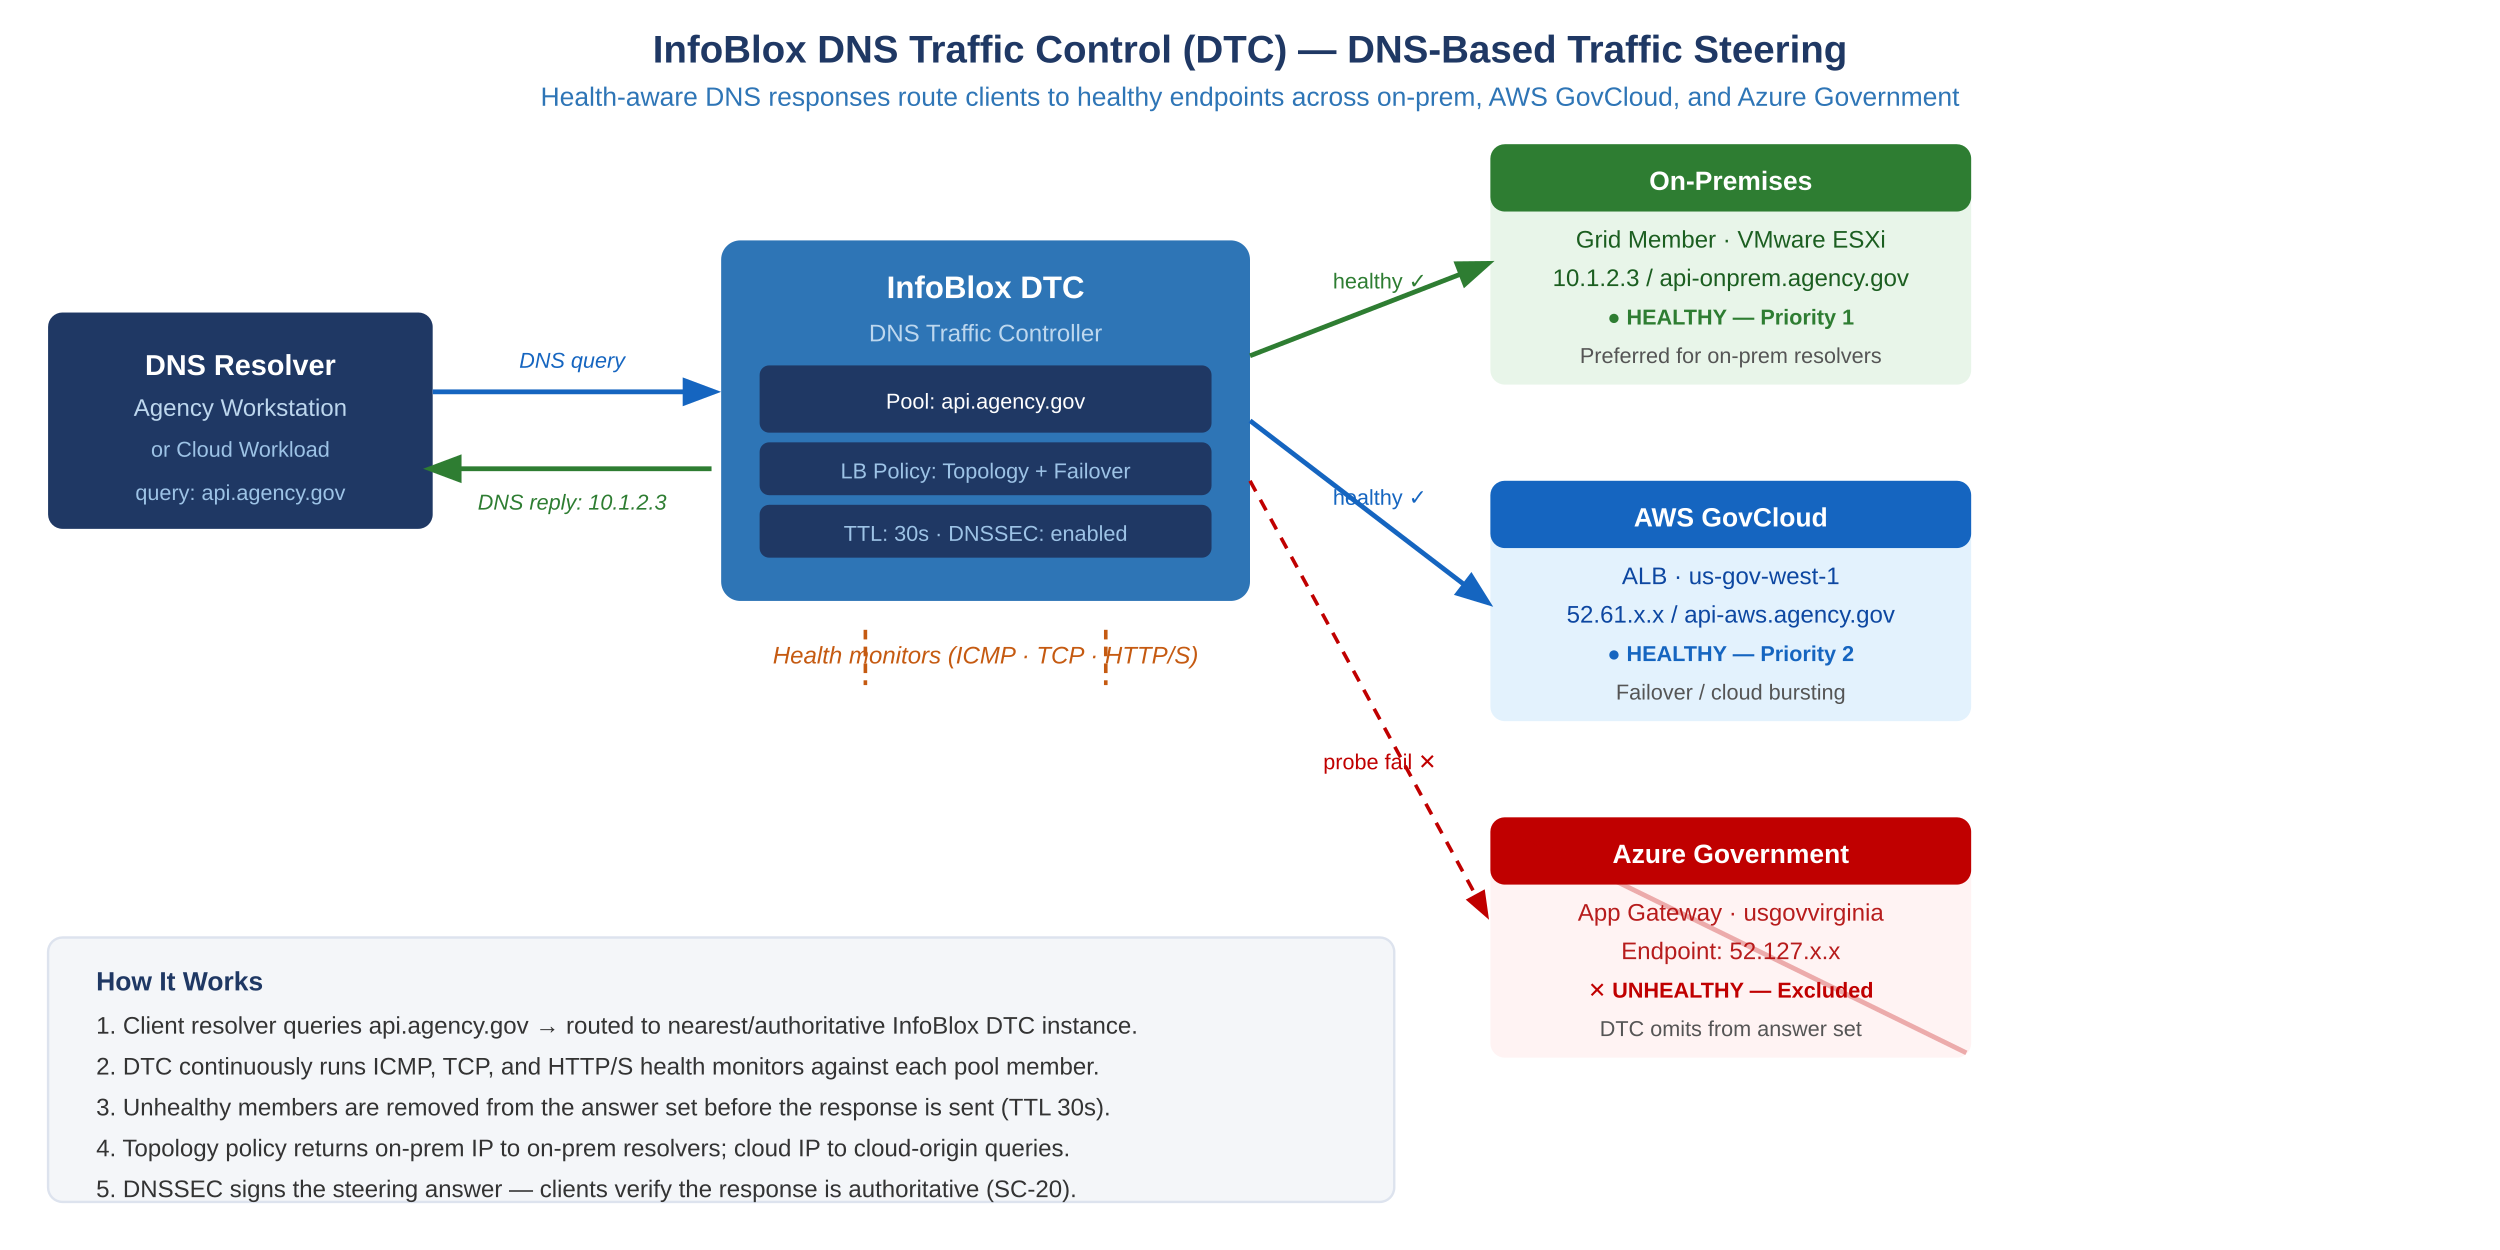
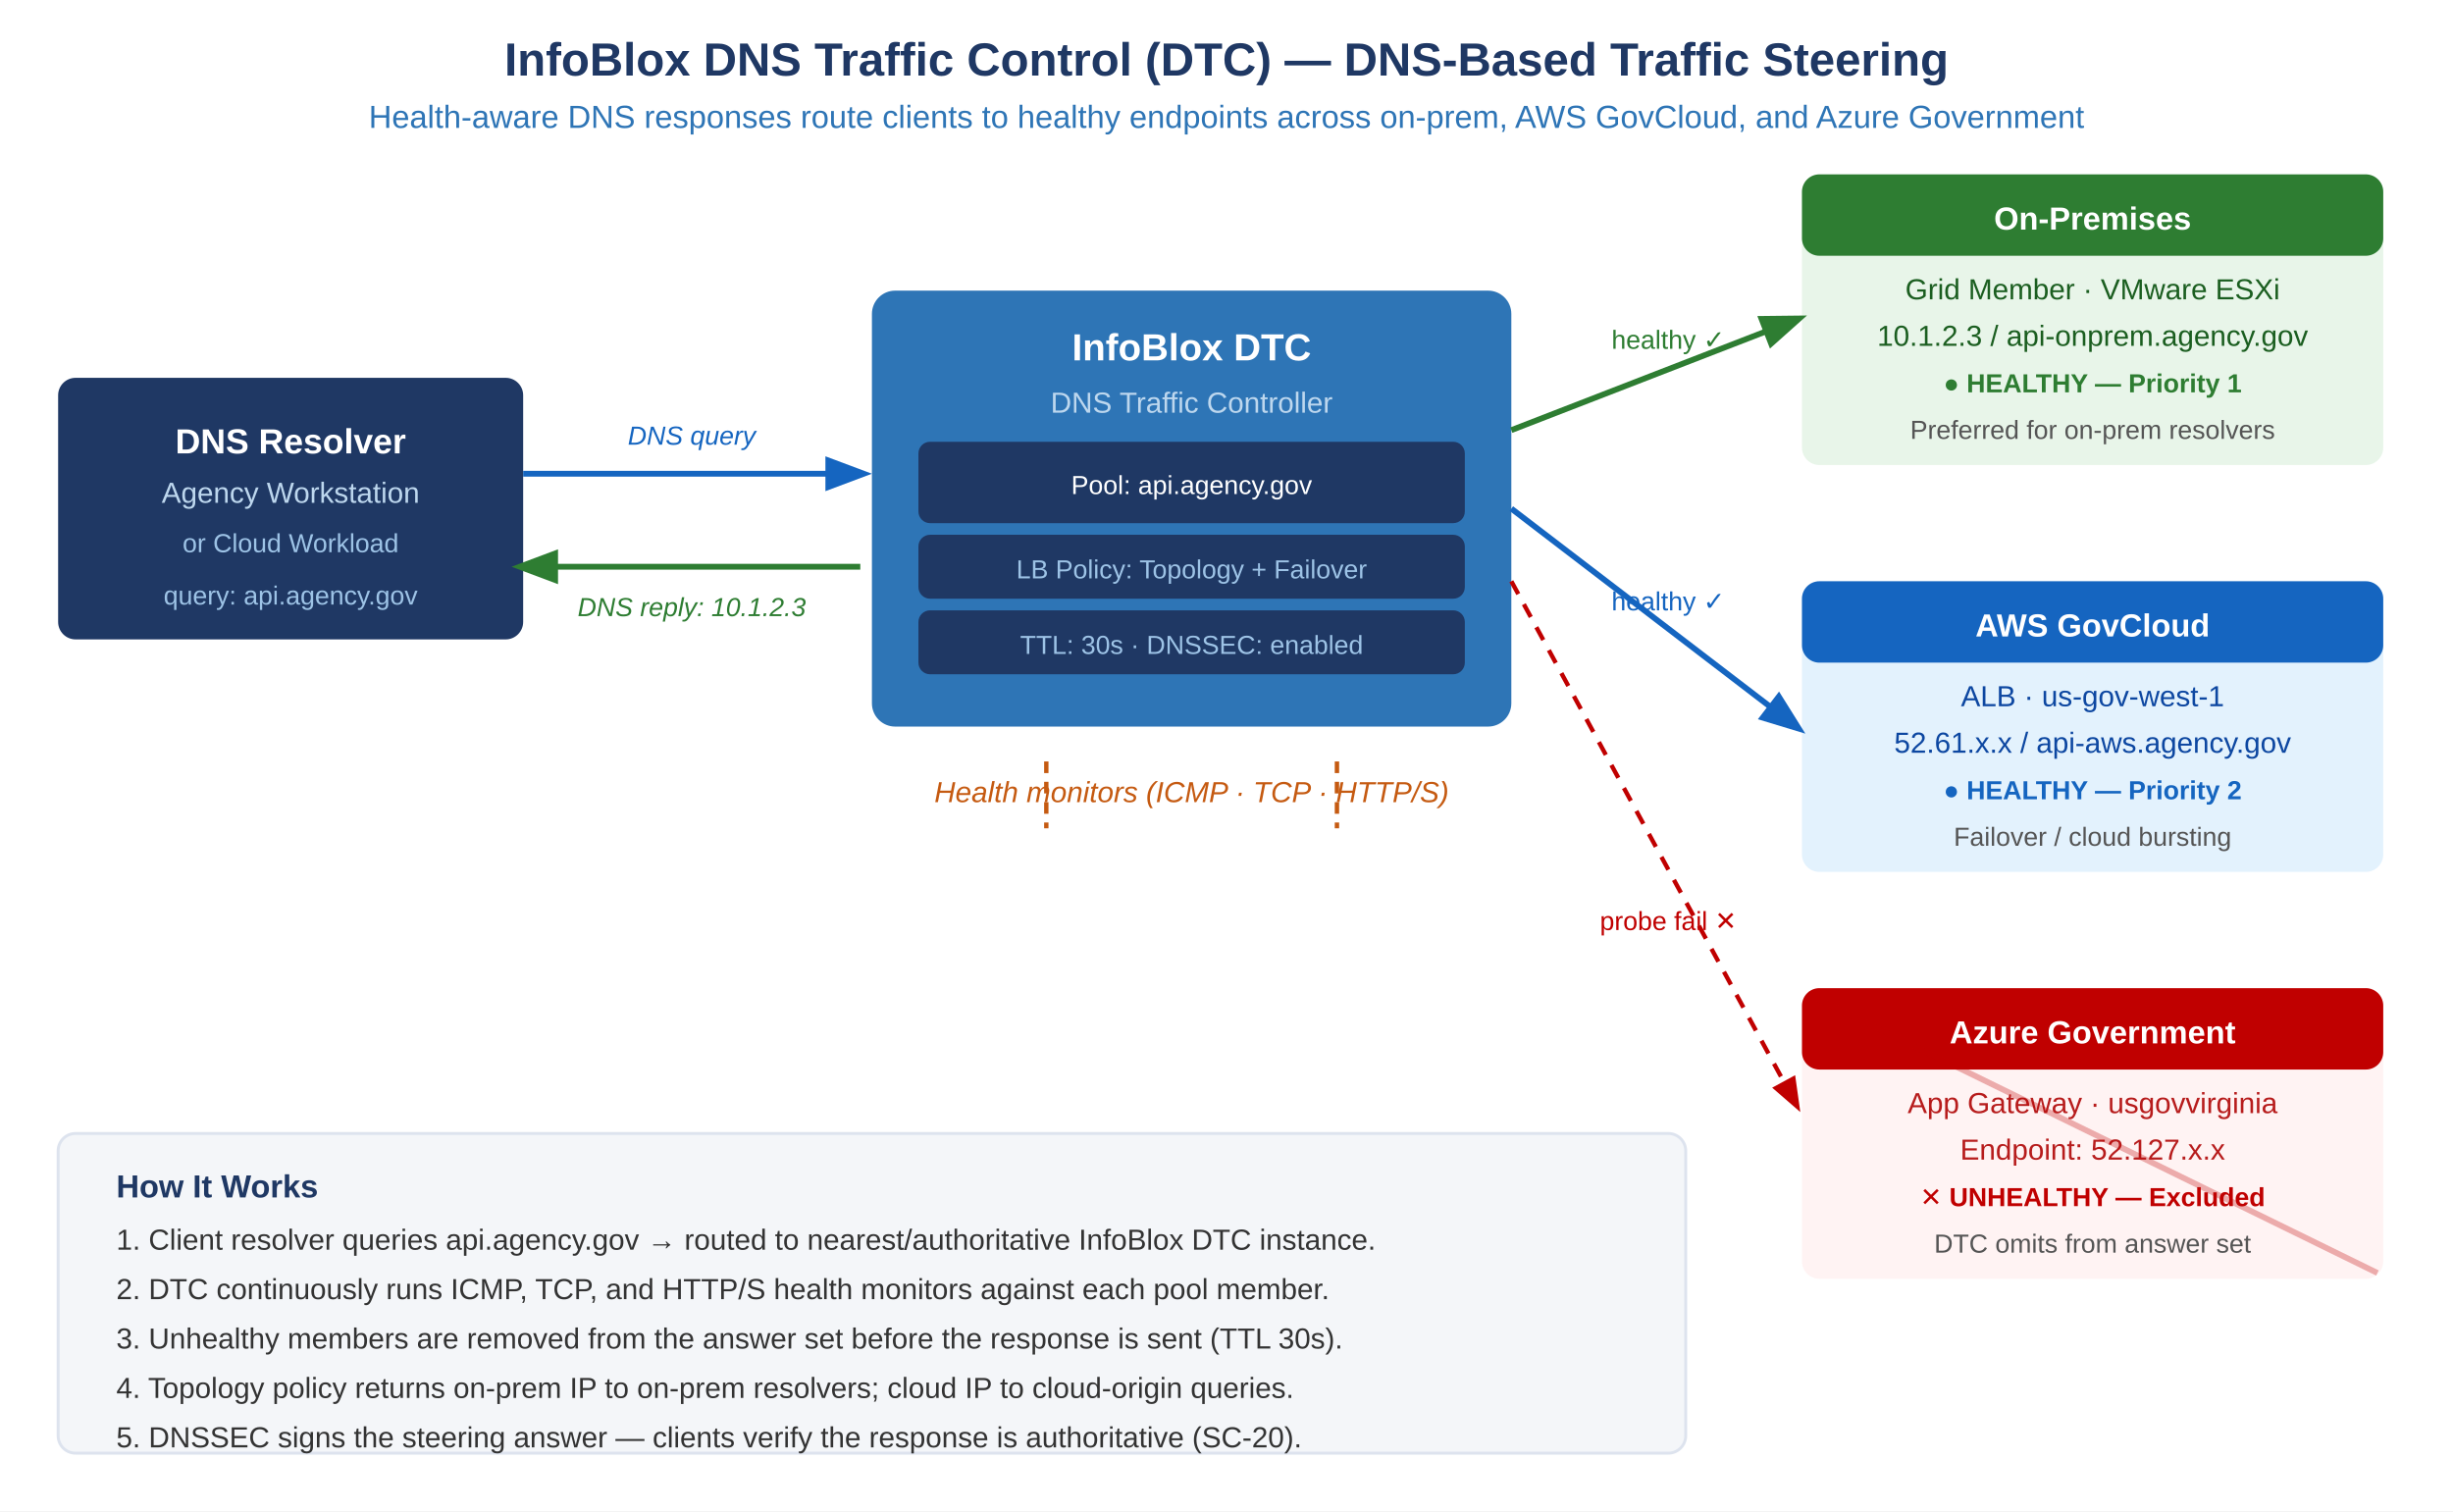
- <svg xmlns="http://www.w3.org/2000/svg" viewBox="0 0 1040 520" style="font-family:Arial,sans-serif;background:#FFFFFF;">
-   <rect width="1040" height="520" fill="#FFFFFF" />
+ <svg xmlns="http://www.w3.org/2000/svg" viewBox="0 0 844 520" style="font-family:Arial,sans-serif;background:#FFFFFF;">
+   <rect width="844" height="520" fill="#FFFFFF" />
  <defs>
    <marker id="arw" markerWidth="8" markerHeight="8" refX="6" refY="3" orient="auto">
      <path d="M0,0 L0,6 L8,3 z" fill="#555" />
    </marker>
    <marker id="arw-g" markerWidth="8" markerHeight="8" refX="6" refY="3" orient="auto">
      <path d="M0,0 L0,6 L8,3 z" fill="#2E7D32" />
    </marker>
    <marker id="arw-b" markerWidth="8" markerHeight="8" refX="6" refY="3" orient="auto">
      <path d="M0,0 L0,6 L8,3 z" fill="#1565C0" />
    </marker>
    <marker id="arw-r" markerWidth="8" markerHeight="8" refX="6" refY="3" orient="auto">
      <path d="M0,0 L0,6 L8,3 z" fill="#C00000" />
    </marker>
    <marker id="arw-o" markerWidth="8" markerHeight="8" refX="6" refY="3" orient="auto">
      <path d="M0,0 L0,6 L8,3 z" fill="#C55A11" />
    </marker>
  </defs>
-   <text x="520" y="26" text-anchor="middle" font-size="16" font-weight="bold" fill="#1F3864">InfoBlox DNS Traffic Control (DTC) — DNS-Based Traffic Steering</text>
-   <text x="520" y="44" text-anchor="middle" font-size="11" fill="#2E75B6">Health-aware DNS responses route clients to healthy endpoints across on-prem, AWS GovCloud, and Azure Government</text>
+   <text x="422" y="26" text-anchor="middle" font-size="16" font-weight="bold" fill="#1F3864">InfoBlox DNS Traffic Control (DTC) — DNS-Based Traffic Steering</text>
+   <text x="422" y="44" text-anchor="middle" font-size="11" fill="#2E75B6">Health-aware DNS responses route clients to healthy endpoints across on-prem, AWS GovCloud, and Azure Government</text>
  <rect x="20" y="130" width="160" height="90" rx="6" fill="#1F3864" />
  <text x="100" y="156" text-anchor="middle" font-size="12" font-weight="bold" fill="#FFFFFF">DNS Resolver</text>
  <text x="100" y="173" text-anchor="middle" font-size="10" fill="#BDD7EE">Agency Workstation</text>
  <text x="100" y="190" text-anchor="middle" font-size="9" fill="#9DC3E6">or Cloud Workload</text>
  <text x="100" y="208" text-anchor="middle" font-size="9" fill="#9DC3E6">query: api.agency.gov</text>
  <line x1="180" y1="163" x2="296" y2="163" stroke="#1565C0" stroke-width="2" marker-end="url(#arw-b)" />
  <text x="238" y="153" text-anchor="middle" font-size="9" fill="#1565C0" font-style="italic">DNS query</text>
  <line x1="296" y1="195" x2="180" y2="195" stroke="#2E7D32" stroke-width="2" marker-end="url(#arw-g)" />
  <text x="238" y="212" text-anchor="middle" font-size="9" fill="#2E7D32" font-style="italic">DNS reply: 10.1.2.3</text>
  <rect x="300" y="100" width="220" height="150" rx="8" fill="#2E75B6" />
  <text x="410" y="124" text-anchor="middle" font-size="13" font-weight="bold" fill="#FFFFFF">InfoBlox DTC</text>
  <text x="410" y="142" text-anchor="middle" font-size="10" fill="#BDD7EE">DNS Traffic Controller</text>
  <rect x="316" y="152" width="188" height="28" rx="4" fill="#1F3864" />
  <text x="410" y="170" text-anchor="middle" font-size="9" fill="#FFFFFF">Pool: api.agency.gov</text>
  <rect x="316" y="184" width="188" height="22" rx="4" fill="#1F3864" />
  <text x="410" y="199" text-anchor="middle" font-size="9" fill="#9DC3E6">LB Policy: Topology + Failover</text>
  <rect x="316" y="210" width="188" height="22" rx="4" fill="#1F3864" />
  <text x="410" y="225" text-anchor="middle" font-size="9" fill="#9DC3E6">TTL: 30s · DNSSEC: enabled</text>
  <text x="410" y="276" text-anchor="middle" font-size="10" fill="#C55A11" font-style="italic">Health monitors (ICMP · TCP · HTTP/S)</text>
  <line x1="360" y1="262" x2="360" y2="285" stroke="#C55A11" stroke-width="1.5" stroke-dasharray="4,3" />
  <line x1="460" y1="262" x2="460" y2="285" stroke="#C55A11" stroke-width="1.5" stroke-dasharray="4,3" />
  <rect x="620" y="60" width="200" height="100" rx="6" fill="#E8F5E9" />
  <rect x="620" y="60" width="200" height="28" rx="6" fill="#2E7D32" />
  <text x="720" y="79" text-anchor="middle" font-size="11" font-weight="bold" fill="#FFFFFF">On-Premises</text>
  <text x="720" y="103" text-anchor="middle" font-size="10" fill="#1B5E20">Grid Member · VMware ESXi</text>
  <text x="720" y="119" text-anchor="middle" font-size="10" fill="#1B5E20">10.1.2.3 / api-onprem.agency.gov</text>
  <text x="720" y="135" text-anchor="middle" font-size="9" fill="#2E7D32" font-weight="bold">● HEALTHY — Priority 1</text>
  <text x="720" y="151" text-anchor="middle" font-size="9" fill="#555">Preferred for on-prem resolvers</text>
  <rect x="620" y="200" width="200" height="100" rx="6" fill="#E3F2FD" />
  <rect x="620" y="200" width="200" height="28" rx="6" fill="#1565C0" />
  <text x="720" y="219" text-anchor="middle" font-size="11" font-weight="bold" fill="#FFFFFF">AWS GovCloud</text>
  <text x="720" y="243" text-anchor="middle" font-size="10" fill="#0D47A1">ALB · us-gov-west-1</text>
  <text x="720" y="259" text-anchor="middle" font-size="10" fill="#0D47A1">52.61.x.x / api-aws.agency.gov</text>
  <text x="720" y="275" text-anchor="middle" font-size="9" fill="#1565C0" font-weight="bold">● HEALTHY — Priority 2</text>
  <text x="720" y="291" text-anchor="middle" font-size="9" fill="#555">Failover / cloud bursting</text>
  <rect x="620" y="340" width="200" height="100" rx="6" fill="#FFF3F3" />
  <rect x="620" y="340" width="200" height="28" rx="6" fill="#C00000" />
  <text x="720" y="359" text-anchor="middle" font-size="11" font-weight="bold" fill="#FFFFFF">Azure Government</text>
  <text x="720" y="383" text-anchor="middle" font-size="10" fill="#B71C1C">App Gateway · usgovvirginia</text>
  <text x="720" y="399" text-anchor="middle" font-size="10" fill="#B71C1C">Endpoint: 52.127.x.x</text>
  <text x="720" y="415" text-anchor="middle" font-size="9" fill="#C00000" font-weight="bold">✕ UNHEALTHY — Excluded</text>
  <text x="720" y="431" text-anchor="middle" font-size="9" fill="#555">DTC omits from answer set</text>
  <line x1="622" y1="342" x2="818" y2="438" stroke="#C00000" stroke-width="2" opacity="0.3" />
  <line x1="520" y1="148" x2="618" y2="110" stroke="#2E7D32" stroke-width="2" marker-end="url(#arw-g)" />
  <text x="574" y="120" text-anchor="middle" font-size="9" fill="#2E7D32">healthy ✓</text>
  <line x1="520" y1="175" x2="618" y2="250" stroke="#1565C0" stroke-width="2" marker-end="url(#arw-b)" />
  <text x="574" y="210" text-anchor="middle" font-size="9" fill="#1565C0">healthy ✓</text>
  <line x1="520" y1="200" x2="618" y2="380" stroke="#C00000" stroke-width="1.5" stroke-dasharray="5,4" marker-end="url(#arw-r)" />
  <text x="574" y="320" text-anchor="middle" font-size="9" fill="#C00000">probe fail ✕</text>
  <rect x="20" y="390" width="560" height="110" rx="6" fill="#F4F6F9" stroke="#DDE3EE" stroke-width="1" />
  <text x="40" y="412" font-size="11" font-weight="bold" fill="#1F3864">How It Works</text>
  <text x="40" y="430" font-size="10" fill="#333">1.  Client resolver queries api.agency.gov → routed to nearest/authoritative InfoBlox DTC instance.</text>
  <text x="40" y="447" font-size="10" fill="#333">2.  DTC continuously runs ICMP, TCP, and HTTP/S health monitors against each pool member.</text>
  <text x="40" y="464" font-size="10" fill="#333">3.  Unhealthy members are removed from the answer set before the response is sent (TTL 30s).</text>
  <text x="40" y="481" font-size="10" fill="#333">4.  Topology policy returns on-prem IP to on-prem resolvers; cloud IP to cloud-origin queries.</text>
  <text x="40" y="498" font-size="10" fill="#333">5.  DNSSEC signs the steering answer — clients verify the response is authoritative (SC-20).</text>
</svg>
